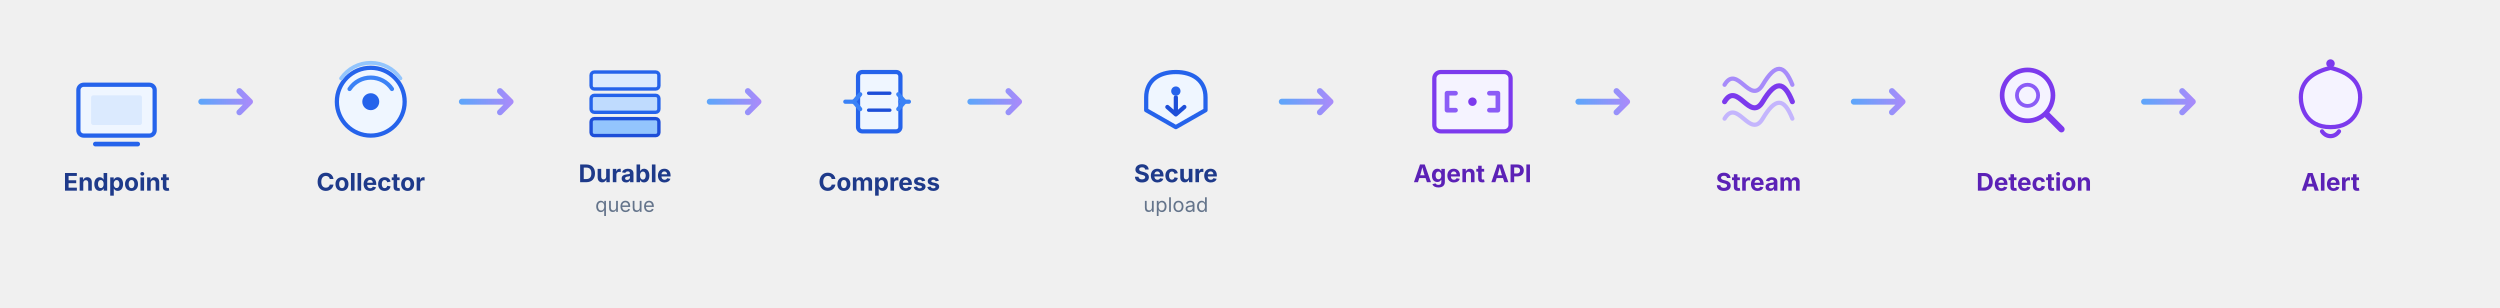
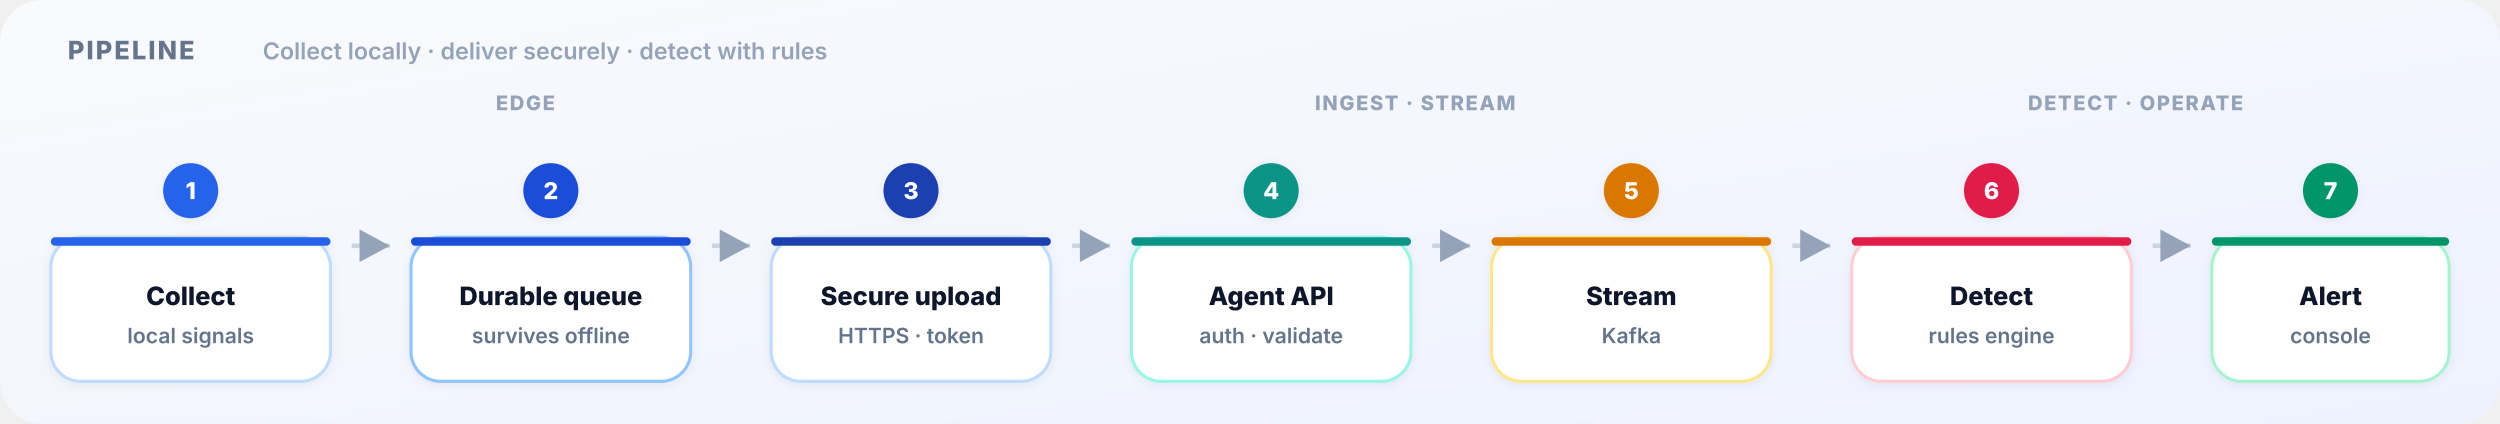
- <svg xmlns="http://www.w3.org/2000/svg" viewBox="0 0 1180 145" role="img" aria-labelledby="pipe-title pipe-desc">
+ <svg xmlns="http://www.w3.org/2000/svg" viewBox="0 0 1180 200" role="img" aria-labelledby="pipe-title pipe-desc">
  <defs>
-     <linearGradient id="pipe-arrow" x1="0%" y1="0%" x2="100%" y2="0%">
-       <stop offset="0%" stop-color="#60A5FA" />
-       <stop offset="100%" stop-color="#A78BFA" />
+     <linearGradient id="pipe-bg" x1="0%" y1="0%" x2="100%" y2="100%">
+       <stop offset="0%" stop-color="#F8FAFC" />
+       <stop offset="100%" stop-color="#EEF2FF" />
    </linearGradient>
+     <linearGradient id="pipe-flow" x1="0%" y1="0%" x2="100%" y2="0%">
+       <stop offset="0%" stop-color="#2563EB" />
+       <stop offset="40%" stop-color="#0D9488" />
+       <stop offset="70%" stop-color="#D97706" />
+       <stop offset="100%" stop-color="#059669" />
+     </linearGradient>
+     <marker id="pipe-arr" markerWidth="8" markerHeight="8" refX="6.5" refY="3.5" orient="auto">
+       <path d="M0,0 L6.5,3.5 L0,7 Z" fill="#94A3B8" />
+     </marker>
+     <filter id="pipe-soft" x="-10%" y="-10%" width="120%" height="120%">
+       <feDropShadow dx="0" dy="1" stdDeviation="2" flood-color="#0F172A" flood-opacity="0.06" />
+     </filter>
    <style>
-       .lbl { font-family: ui-sans-serif, system-ui, -apple-system, Segoe UI, sans-serif; font-size: 11.5px; font-weight: 700; }
-       .sub { font-family: ui-sans-serif, system-ui, -apple-system, Segoe UI, sans-serif; font-size: 9.5px; fill: #64748B; }
+       .title { font-family: ui-sans-serif, system-ui, -apple-system, Segoe UI, sans-serif; font-size: 12px; font-weight: 800; letter-spacing: 0.08em; fill: #64748B; }
+       .lead { font-family: ui-sans-serif, system-ui, -apple-system, Segoe UI, sans-serif; font-size: 11px; font-weight: 600; fill: #94A3B8; }
+       .h { font-family: ui-sans-serif, system-ui, -apple-system, Segoe UI, sans-serif; font-size: 12px; font-weight: 800; fill: #0F172A; }
+       .s { font-family: ui-sans-serif, system-ui, -apple-system, Segoe UI, sans-serif; font-size: 10px; font-weight: 600; fill: #64748B; }
+       .num { font-family: ui-sans-serif, system-ui, -apple-system, Segoe UI, sans-serif; font-size: 11px; font-weight: 800; fill: #FFFFFF; }
+       .band { font-family: ui-sans-serif, system-ui, -apple-system, Segoe UI, sans-serif; font-size: 9.5px; font-weight: 800; letter-spacing: 0.08em; fill: #94A3B8; }
    </style>
  </defs>
-   <g transform="translate(55,48)">
-     <rect x="-18" y="-8" width="36" height="24" rx="2.5" fill="#EFF6FF" stroke="#2563EB" stroke-width="2" />
-     <rect x="-12" y="-3" width="24" height="14" rx="1" fill="#DBEAFE" />
-     <path d="M-10 20 H10" stroke="#2563EB" stroke-width="2.2" stroke-linecap="round" />
-     <text class="lbl" y="42" text-anchor="middle" fill="#1E3A8A">Endpoint</text>
+   <rect width="1180" height="200" rx="20" fill="url(#pipe-bg)" />
+   <text class="title" x="32" y="28">PIPELINE</text>
+   <text class="lead" x="124" y="28">Collect locally · deliver securely · detect with rules</text>
+   <text class="band" x="248" y="52" text-anchor="middle">EDGE</text>
+   <text class="band" x="668" y="52" text-anchor="middle">INGEST · STREAM</text>
+   <text class="band" x="1008" y="52" text-anchor="middle">DETECT · OPERATE</text>
+   <path d="M96 116 H1084" fill="none" stroke="url(#pipe-flow)" stroke-width="2.5" stroke-linecap="round" opacity="0.28" />
+   <g transform="translate(24,72)" filter="url(#pipe-soft)">
+     <circle cx="66" cy="18" r="13" fill="#2563EB" />
+     <text class="num" x="66" y="22" text-anchor="middle">1</text>
+     <rect y="40" width="132" height="68" rx="14" fill="#FFFFFF" stroke="#BFDBFE" stroke-width="1.5" />
+     <rect y="40" width="132" height="4" rx="2" fill="#2563EB" />
+     <text class="h" x="66" y="72" text-anchor="middle">Collect</text>
+     <text class="s" x="66" y="90" text-anchor="middle">local signals</text>
  </g>
-   <path d="M95 48 H118 L113 43 M118 48 L113 53" fill="none" stroke="url(#pipe-arrow)" stroke-width="2.8" stroke-linecap="round" stroke-linejoin="round" />
-   <g transform="translate(175,48)">
-     <circle r="16" fill="#EFF6FF" stroke="#2563EB" stroke-width="2" />
-     <circle r="4" fill="#2563EB" />
-     <path d="M-10 -6 A12 12 0 0 1 10 -6" fill="none" stroke="#3B82F6" stroke-width="2" stroke-linecap="round" />
-     <path d="M-14 -11 A17 17 0 0 1 14 -11" fill="none" stroke="#93C5FD" stroke-width="1.8" stroke-linecap="round" />
-     <text class="lbl" y="42" text-anchor="middle" fill="#1E3A8A">Collector</text>
+   <path d="M166 116 H184" stroke="#CBD5E1" stroke-width="2.2" marker-end="url(#pipe-arr)" />
+   <g transform="translate(194,72)" filter="url(#pipe-soft)">
+     <circle cx="66" cy="18" r="13" fill="#1D4ED8" />
+     <text class="num" x="66" y="22" text-anchor="middle">2</text>
+     <rect y="40" width="132" height="68" rx="14" fill="#FFFFFF" stroke="#93C5FD" stroke-width="1.5" />
+     <rect y="40" width="132" height="4" rx="2" fill="#1D4ED8" />
+     <text class="h" x="66" y="72" text-anchor="middle">Durable queue</text>
+     <text class="s" x="66" y="90" text-anchor="middle">survives offline</text>
  </g>
-   <path d="M218 48 H241 L236 43 M241 48 L236 53" fill="none" stroke="url(#pipe-arrow)" stroke-width="2.8" stroke-linecap="round" stroke-linejoin="round" />
-   <g transform="translate(295,48)">
-     <rect x="-16" y="-14" width="32" height="8" rx="1.5" fill="#DBEAFE" stroke="#2563EB" stroke-width="1.6" />
-     <rect x="-16" y="-3" width="32" height="8" rx="1.5" fill="#BFDBFE" stroke="#2563EB" stroke-width="1.6" />
-     <rect x="-16" y="8" width="32" height="8" rx="1.5" fill="#93C5FD" stroke="#1D4ED8" stroke-width="1.6" />
-     <text class="lbl" y="38" text-anchor="middle" fill="#1E3A8A">Durable</text>
-     <text class="sub" y="52" text-anchor="middle">queue</text>
+   <path d="M336 116 H354" stroke="#CBD5E1" stroke-width="2.2" marker-end="url(#pipe-arr)" />
+   <g transform="translate(364,72)" filter="url(#pipe-soft)">
+     <circle cx="66" cy="18" r="13" fill="#1E40AF" />
+     <text class="num" x="66" y="22" text-anchor="middle">3</text>
+     <rect y="40" width="132" height="68" rx="14" fill="#FFFFFF" stroke="#BFDBFE" stroke-width="1.5" />
+     <rect y="40" width="132" height="4" rx="2" fill="#1E40AF" />
+     <text class="h" x="66" y="72" text-anchor="middle">Secure upload</text>
+     <text class="s" x="66" y="90" text-anchor="middle">HTTPS · token</text>
  </g>
-   <path d="M335 48 H358 L353 43 M358 48 L353 53" fill="none" stroke="url(#pipe-arrow)" stroke-width="2.8" stroke-linecap="round" stroke-linejoin="round" />
-   <g transform="translate(415,48)">
-     <rect x="-10" y="-14" width="20" height="28" rx="2" fill="#EFF6FF" stroke="#2563EB" stroke-width="2" />
-     <path d="M-16 0 H-12 M10 0 H14" stroke="#3B82F6" stroke-width="2" stroke-linecap="round" />
-     <path d="M-12 0 l3 -3.5 M-12 0 l3 3.5 M12 0 l-3 -3.5 M12 0 l-3 3.5" fill="none" stroke="#3B82F6" stroke-width="2" stroke-linecap="round" stroke-linejoin="round" />
-     <path d="M-5 -4 H5 M-5 4 H5" stroke="#1D4ED8" stroke-width="1.6" stroke-linecap="round" />
-     <text class="lbl" y="42" text-anchor="middle" fill="#1E3A8A">Compress</text>
+   <path d="M506 116 H524" stroke="#CBD5E1" stroke-width="2.2" marker-end="url(#pipe-arr)" />
+   <g transform="translate(534,72)" filter="url(#pipe-soft)">
+     <circle cx="66" cy="18" r="13" fill="#0D9488" />
+     <text class="num" x="66" y="22" text-anchor="middle">4</text>
+     <rect y="40" width="132" height="68" rx="14" fill="#FFFFFF" stroke="#99F6E4" stroke-width="1.5" />
+     <rect y="40" width="132" height="4" rx="2" fill="#0D9488" />
+     <text class="h" x="66" y="72" text-anchor="middle">Agent API</text>
+     <text class="s" x="66" y="90" text-anchor="middle">auth · validate</text>
  </g>
-   <path d="M458 48 H481 L476 43 M481 48 L476 53" fill="none" stroke="url(#pipe-arrow)" stroke-width="2.8" stroke-linecap="round" stroke-linejoin="round" />
-   <g transform="translate(555,48)">
-     <path d="M0 12 L-14 4 V-2              C-14 -10 -8 -14 0 -14              C8 -14 14 -10 14 -2 V4 Z" fill="#EFF6FF" stroke="#2563EB" stroke-width="2" stroke-linejoin="round" />
-     <path d="M0 -2 v8 M0 6 l4 -3.5 M0 6 l-4 -3.5" fill="none" stroke="#1D4ED8" stroke-width="2" stroke-linecap="round" stroke-linejoin="round" />
-     <circle cx="0" cy="-5" r="2.2" fill="#2563EB" />
-     <text class="lbl" y="38" text-anchor="middle" fill="#1E3A8A">Secure</text>
-     <text class="sub" y="52" text-anchor="middle">upload</text>
+   <path d="M676 116 H694" stroke="#CBD5E1" stroke-width="2.2" marker-end="url(#pipe-arr)" />
+   <g transform="translate(704,72)" filter="url(#pipe-soft)">
+     <circle cx="66" cy="18" r="13" fill="#D97706" />
+     <text class="num" x="66" y="22" text-anchor="middle">5</text>
+     <rect y="40" width="132" height="68" rx="14" fill="#FFFFFF" stroke="#FDE68A" stroke-width="1.5" />
+     <rect y="40" width="132" height="4" rx="2" fill="#D97706" />
+     <text class="h" x="66" y="72" text-anchor="middle">Stream</text>
+     <text class="s" x="66" y="90" text-anchor="middle">Kafka</text>
  </g>
-   <path d="M605 48 H628 L623 43 M628 48 L623 53" fill="none" stroke="url(#pipe-arrow)" stroke-width="2.8" stroke-linecap="round" stroke-linejoin="round" />
-   <g transform="translate(695,48)">
-     <rect x="-18" y="-14" width="36" height="28" rx="3" fill="#F5F3FF" stroke="#7C3AED" stroke-width="2" />
-     <path d="M-8 -4 h-4 v8 h4 M8 -4 h4 v8 h-4" fill="none" stroke="#8B5CF6" stroke-width="2.2" stroke-linecap="round" stroke-linejoin="round" />
-     <circle cx="0" cy="0" r="2" fill="#7C3AED" />
-     <text class="lbl" y="38" text-anchor="middle" fill="#5B21B6">Agent API</text>
+   <path d="M846 116 H864" stroke="#CBD5E1" stroke-width="2.2" marker-end="url(#pipe-arr)" />
+   <g transform="translate(874,72)" filter="url(#pipe-soft)">
+     <circle cx="66" cy="18" r="13" fill="#E11D48" />
+     <text class="num" x="66" y="22" text-anchor="middle">6</text>
+     <rect y="40" width="132" height="68" rx="14" fill="#FFFFFF" stroke="#FECDD3" stroke-width="1.5" />
+     <rect y="40" width="132" height="4" rx="2" fill="#E11D48" />
+     <text class="h" x="66" y="72" text-anchor="middle">Detect</text>
+     <text class="s" x="66" y="90" text-anchor="middle">rules engine</text>
  </g>
-   <path d="M745 48 H768 L763 43 M768 48 L763 53" fill="none" stroke="url(#pipe-arrow)" stroke-width="2.8" stroke-linecap="round" stroke-linejoin="round" />
-   <g transform="translate(830,48)">
-     <path d="M-16 0 C-10 -10 -4 10 2 0 S12 -10 16 0" fill="none" stroke="#7C3AED" stroke-width="2.4" stroke-linecap="round" />
-     <path d="M-16 8 C-10 -2 -4 18 2 8 S12 -2 16 8" fill="none" stroke="#C4B5FD" stroke-width="2" stroke-linecap="round" />
-     <path d="M-16 -8 C-10 -18 -4 2 2 -8 S12 -18 16 -8" fill="none" stroke="#A78BFA" stroke-width="2" stroke-linecap="round" />
-     <text class="lbl" y="42" text-anchor="middle" fill="#5B21B6">Stream</text>
-   </g>
-   <path d="M875 48 H898 L893 43 M898 48 L893 53" fill="none" stroke="url(#pipe-arrow)" stroke-width="2.8" stroke-linecap="round" stroke-linejoin="round" />
-   <g transform="translate(960,48)">
-     <circle cx="-3" cy="-3" r="12" fill="#F5F3FF" stroke="#7C3AED" stroke-width="2.2" />
-     <circle cx="-3" cy="-3" r="5" fill="none" stroke="#8B5CF6" stroke-width="1.8" />
-     <path d="M6 6 L13 13" stroke="#7C3AED" stroke-width="3" stroke-linecap="round" />
-     <text class="lbl" y="42" text-anchor="middle" fill="#5B21B6">Detection</text>
-   </g>
-   <path d="M1012 48 H1035 L1030 43 M1035 48 L1030 53" fill="none" stroke="url(#pipe-arrow)" stroke-width="2.8" stroke-linecap="round" stroke-linejoin="round" />
-   <g transform="translate(1100,48)">
-     <path d="M0 12              C-12 12 -14 2 -14 -2              C-14 -10 -8 -14 0 -16              C8 -14 14 -10 14 -2              C14 2 12 12 0 12 Z" fill="#F5F3FF" stroke="#7C3AED" stroke-width="2" stroke-linejoin="round" />
-     <path d="M-4 14 C-2 17 2 17 4 14" fill="none" stroke="#7C3AED" stroke-width="2" stroke-linecap="round" />
-     <circle cx="0" cy="-18" r="2" fill="#7C3AED" />
-     <text class="lbl" y="42" text-anchor="middle" fill="#5B21B6">Alert</text>
+   <path d="M1016 116 H1034" stroke="#CBD5E1" stroke-width="2.2" marker-end="url(#pipe-arr)" />
+   <g transform="translate(1044,72)" filter="url(#pipe-soft)">
+     <circle cx="56" cy="18" r="13" fill="#059669" />
+     <text class="num" x="56" y="22" text-anchor="middle">7</text>
+     <rect y="40" width="112" height="68" rx="14" fill="#FFFFFF" stroke="#A7F3D0" stroke-width="1.5" />
+     <rect y="40" width="112" height="4" rx="2" fill="#059669" />
+     <text class="h" x="56" y="72" text-anchor="middle">Alert</text>
+     <text class="s" x="56" y="90" text-anchor="middle">console</text>
  </g>
</svg>
